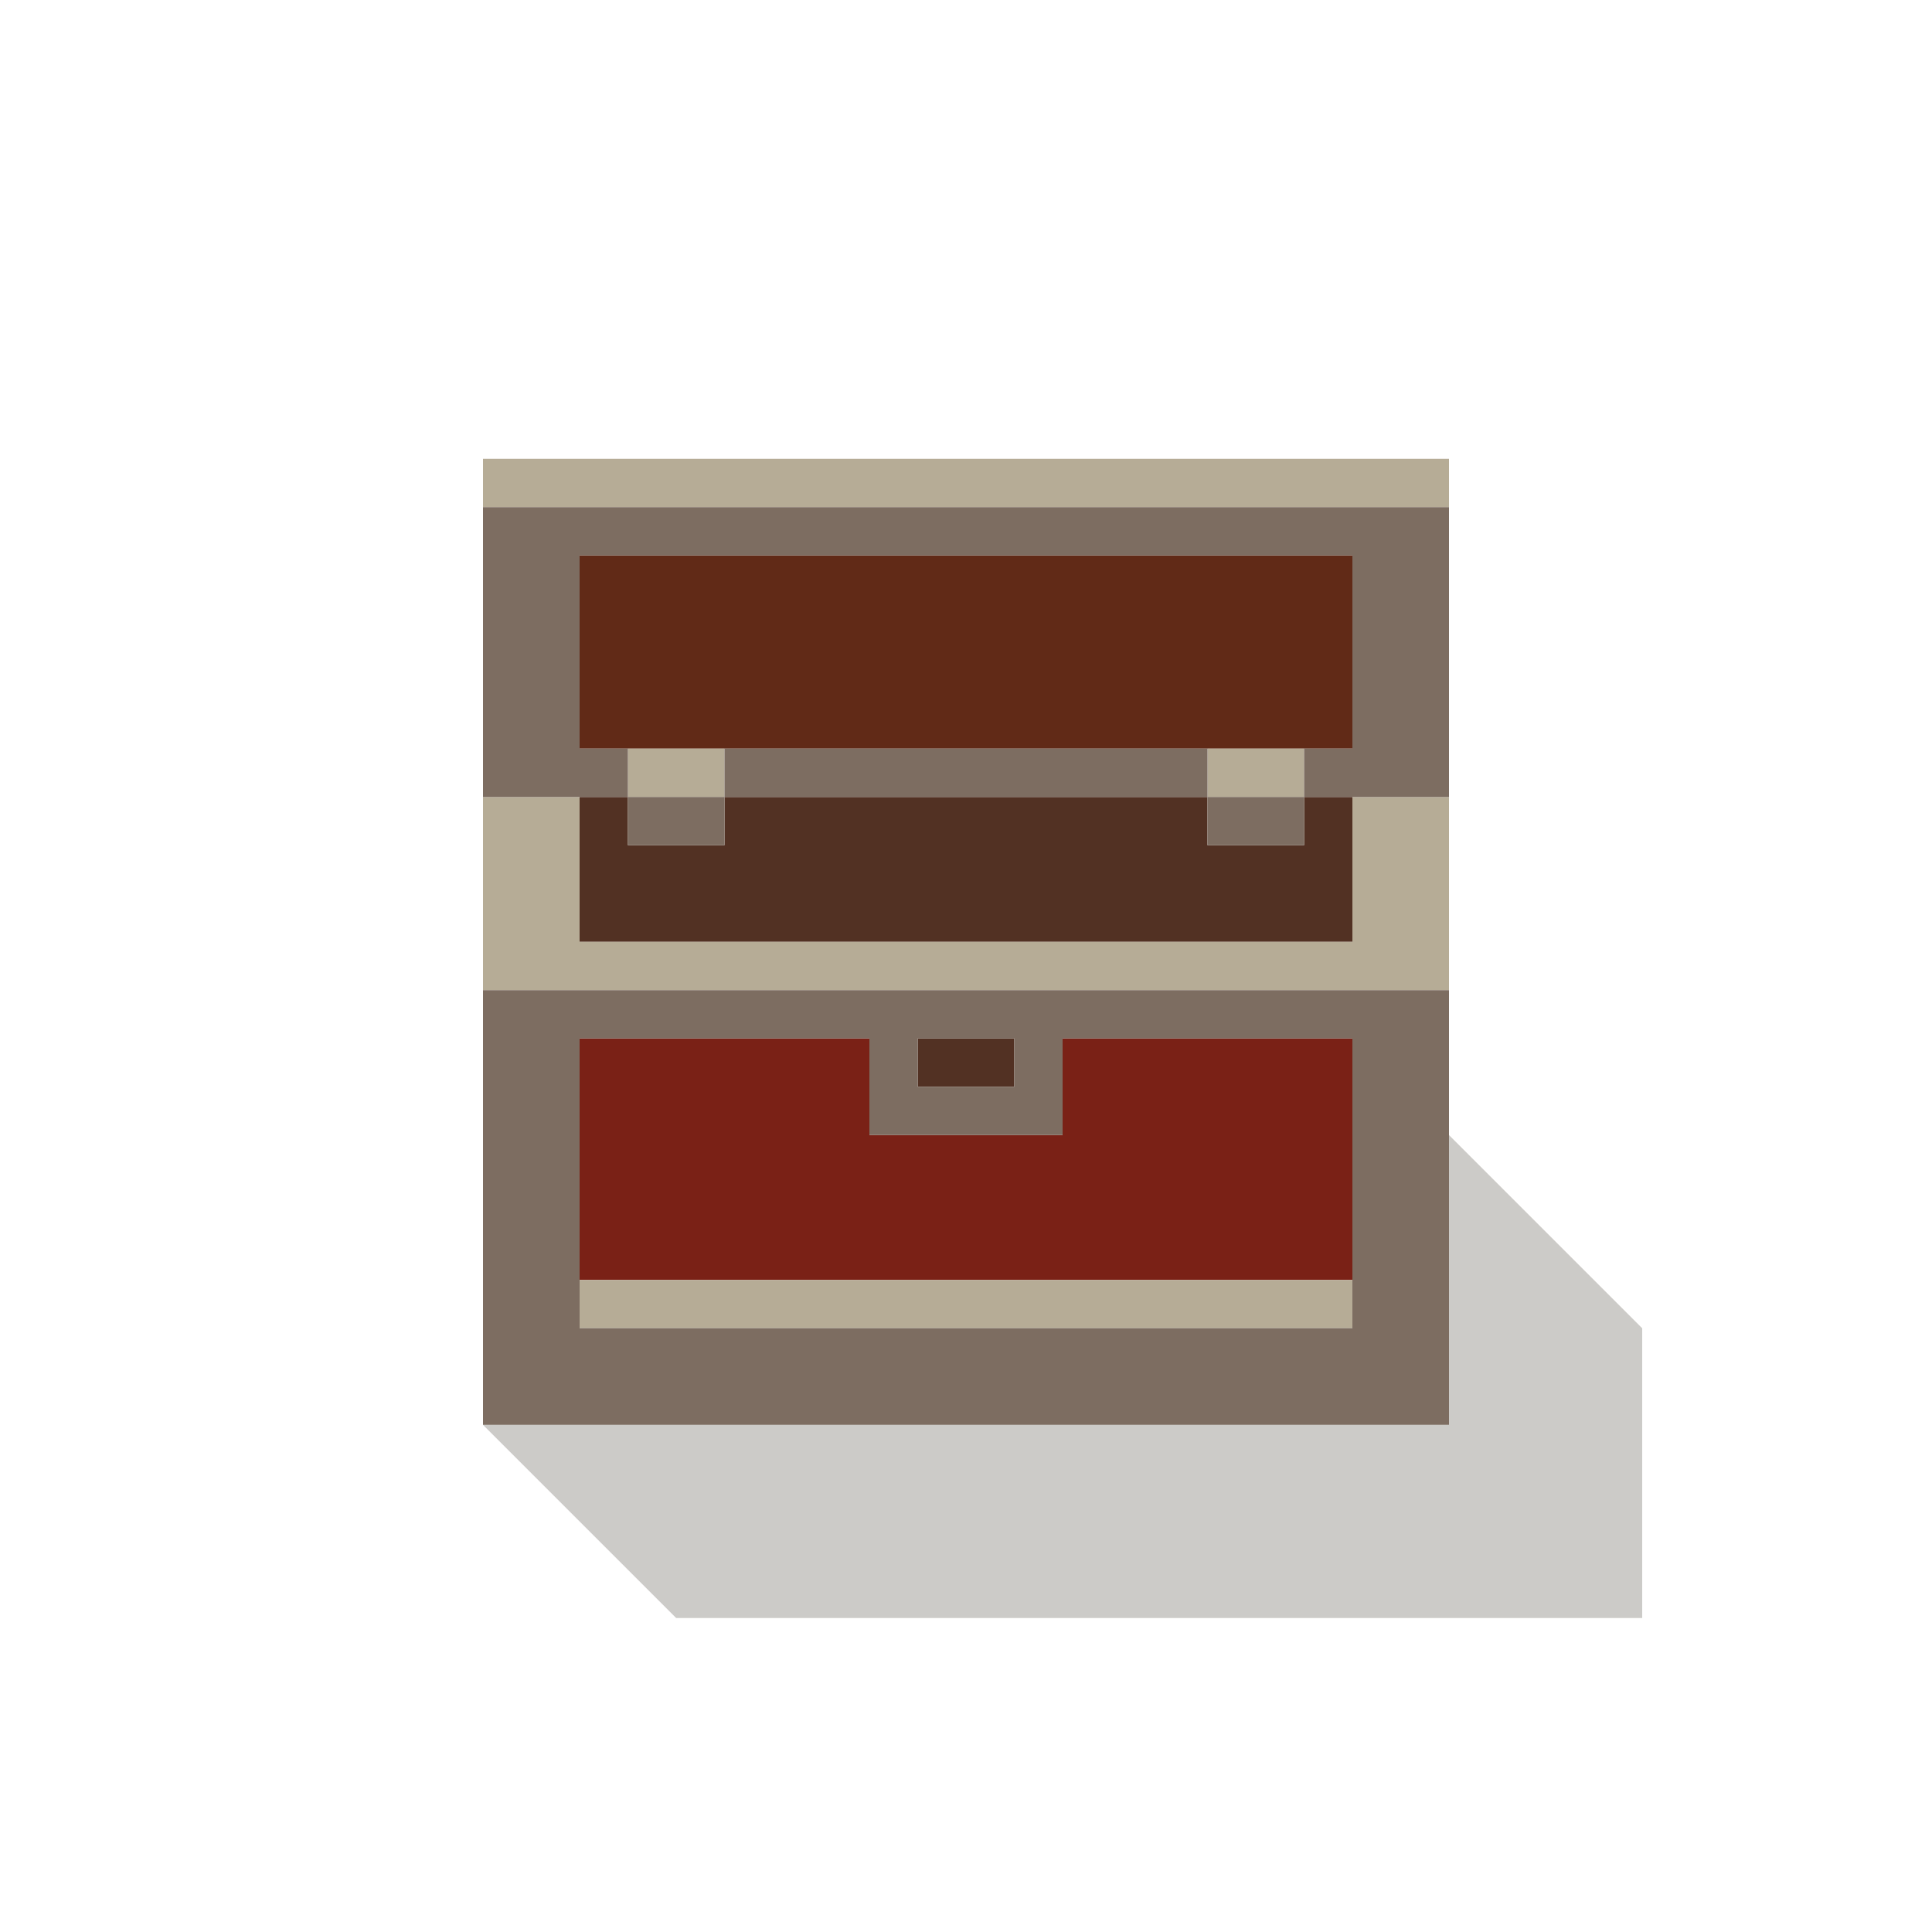
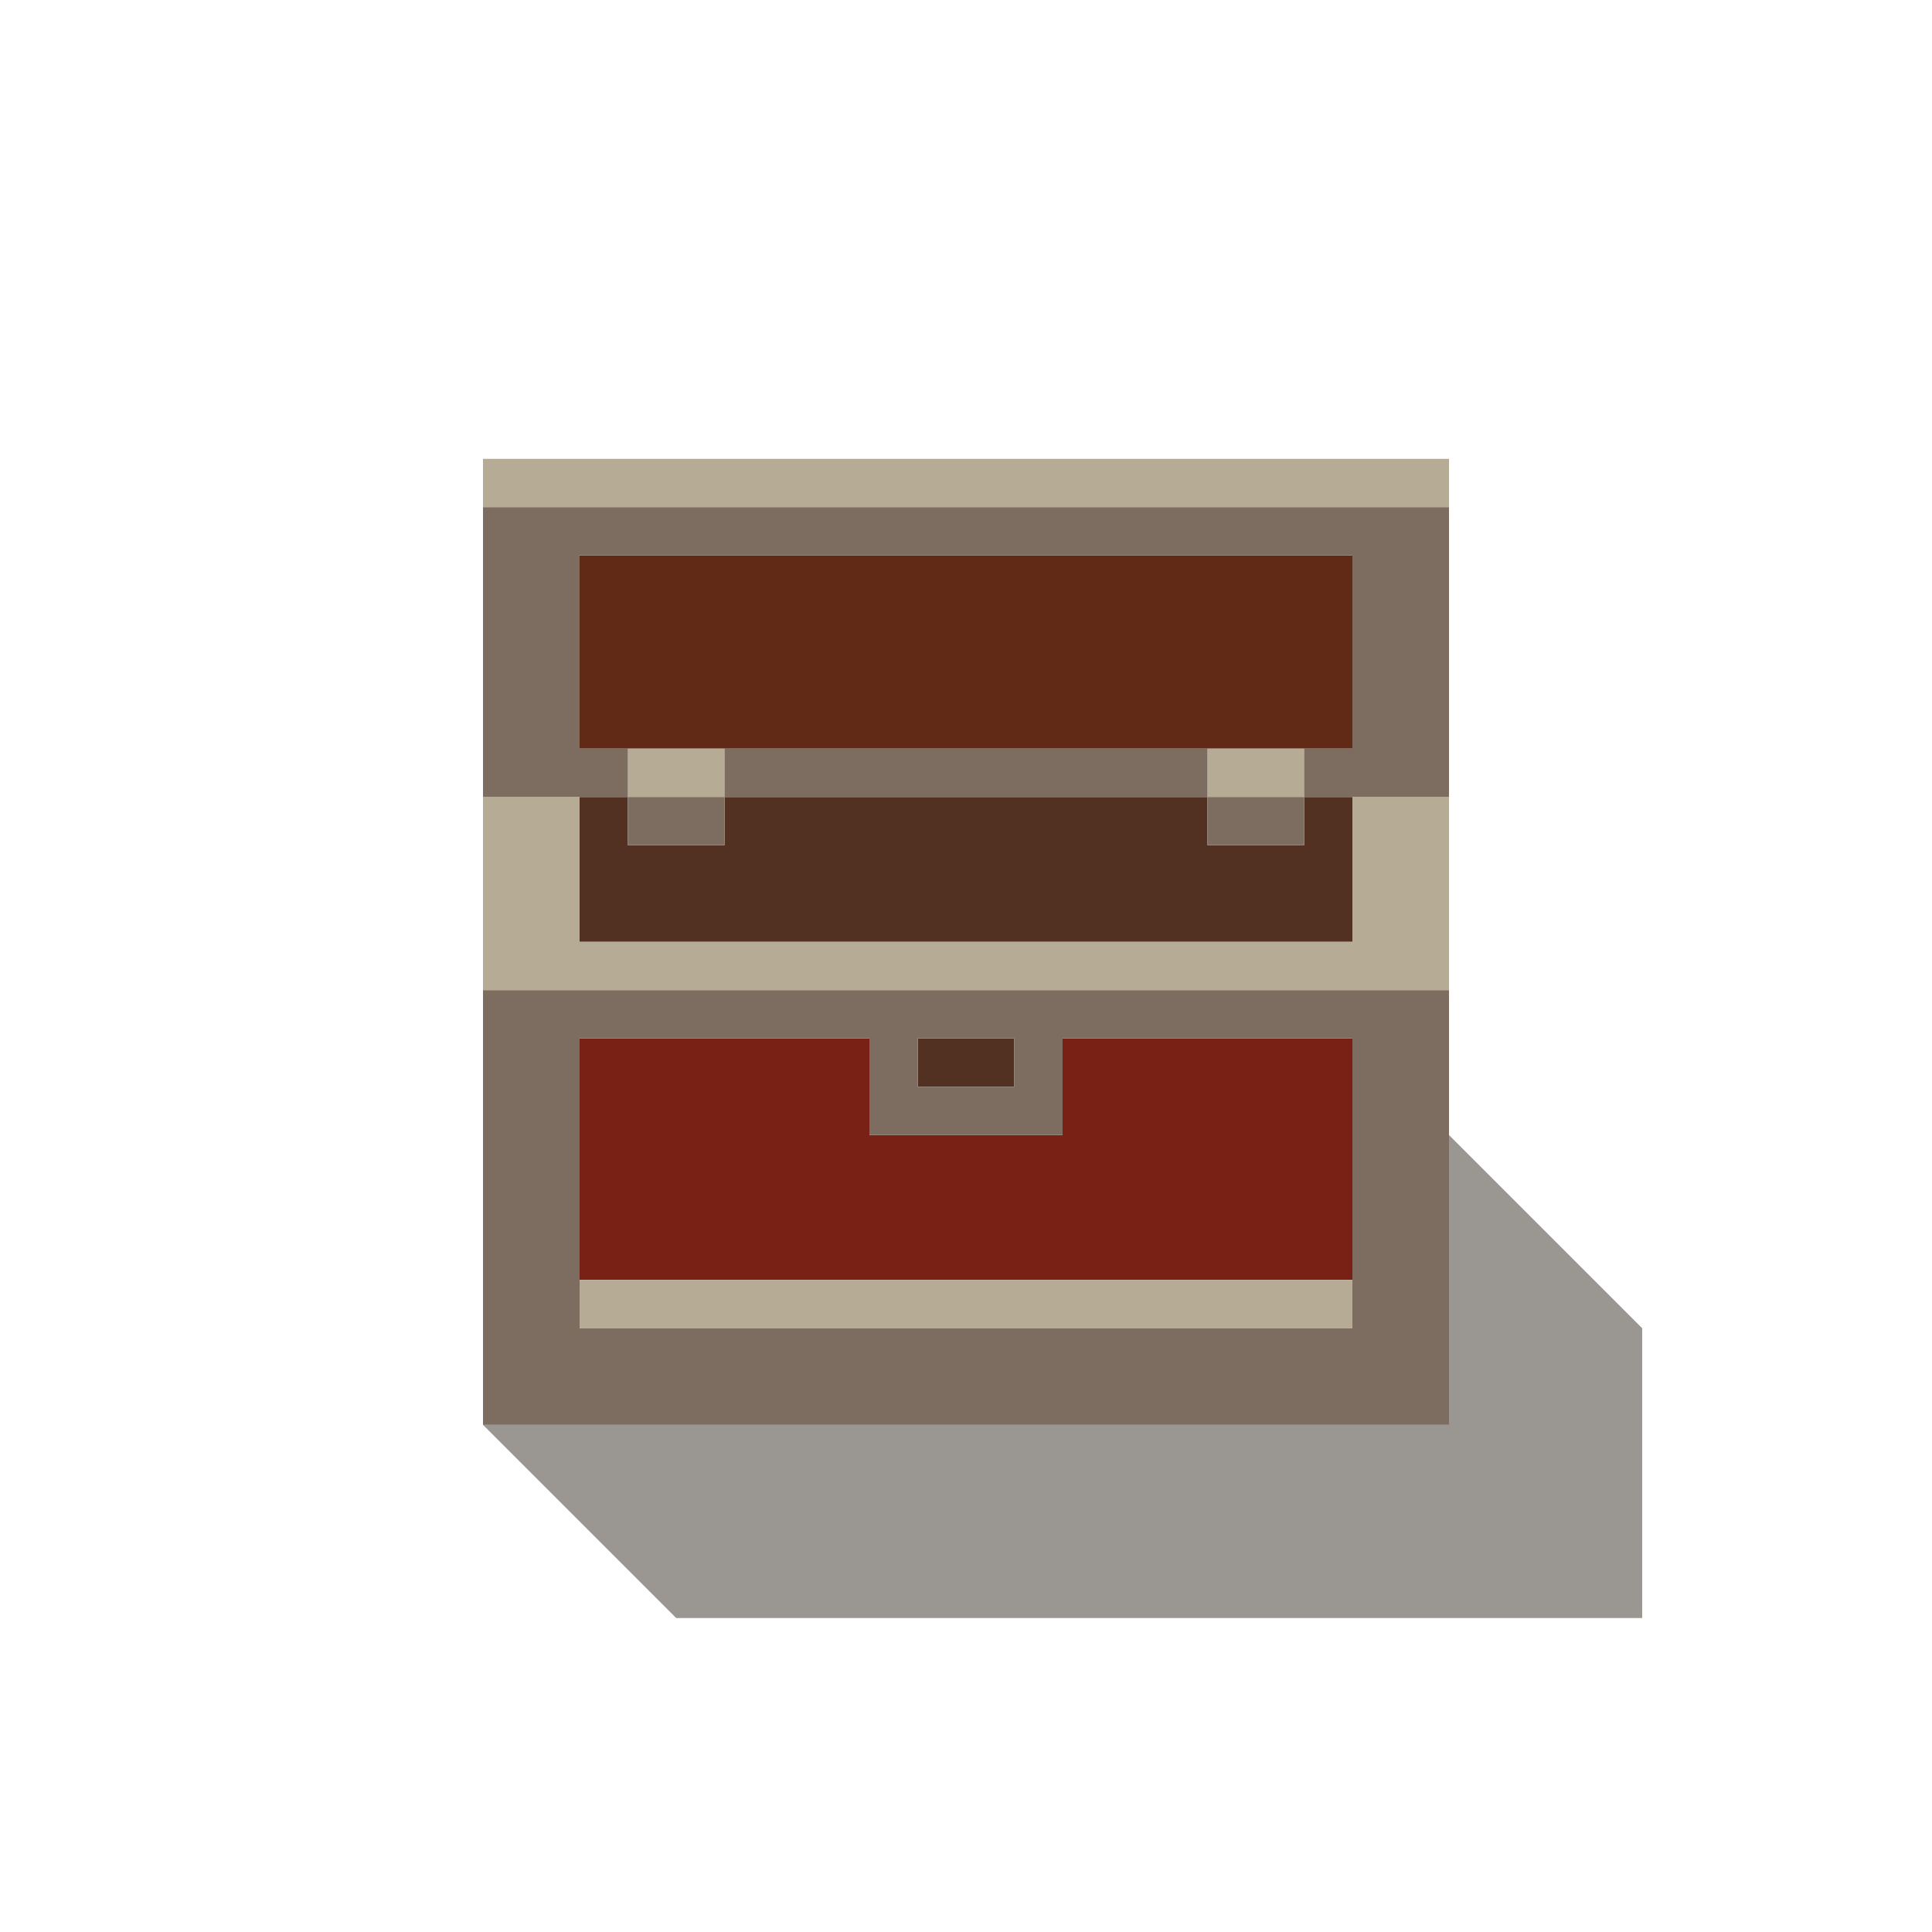
<svg xmlns="http://www.w3.org/2000/svg" enable-background="new 0 0 32 32" viewBox="0 0 32 32">
  <path d="m21.6 9.2c-4 0-8 0-12 0v3.2h12.8c0-1 0-2.2 0-3.2z" fill="#612a17" />
  <path d="m21.6 13.2v.8c-.4 0-1.2 0-1.6 0v-.8c-2.6 0-5.4 0-8 0v.8c-.4 0-1.2 0-1.6 0v-.8h-.8v2.4h12.8c0-.7 0-1.7 0-2.4z" fill="#523123" />
  <path d="m15.2 17.2v.8h1.6v-.8c-.4 0-1.2 0-1.6 0z" fill="#523123" />
  <path d="m21.6 17.2c-1.3 0-2.7 0-4 0v1.6c-1 0-2.2 0-3.2 0 0-.4 0-1.2 0-1.6-1.6 0-3.2 0-4.8 0v4h12.8c0-1.3 0-2.7 0-4z" fill="#7a2116" />
  <g fill="#b6ac96">
    <path d="m23.2 7.6c-5.1 0-10.1 0-15.2 0v.8h16v-.8z" />
    <path d="m22.4 13.2v2.4c-4.3 0-8.5 0-12.8 0 0-.7 0-1.7 0-2.4-.4 0-1.2 0-1.6 0v3.2h16c0-1 0-2.2 0-3.2-.4 0-1.2 0-1.6 0z" />
    <path d="m20.8 21.2c-3.7 0-7.5 0-11.2 0v.8h12.8v-.8c-.4 0-1.2 0-1.6 0z" />
    <path d="m21.6 13.2v-.8c-.4 0-1.2 0-1.6 0v.8z" />
    <path d="m12 13.2v-.8c-.4 0-1.2 0-1.6 0v.8z" />
  </g>
-   <path d="m23.2 8.4c-5.1 0-10.1 0-15.2 0v4.8h2.4v-.8h-.8c0-1 0-2.2 0-3.2h12.8v3.2h-.8v.8h2.4c0-1.6 0-3.2 0-4.8z" fill="#7d6d61" />
-   <path d="m22.4 16.4c-4.8 0-9.6 0-14.4 0v7.2h16c0-2.4 0-4.8 0-7.2-.4 0-1.2 0-1.6 0zm-6.4.8h.8v.8c-.4 0-1.2 0-1.6 0v-.8zm-5.6 0h4v1.6h3.2c0-.4 0-1.2 0-1.6h4.8v4.8c-4.3 0-8.5 0-12.8 0 0-1.6 0-3.2 0-4.8z" fill="#7d6d61" />
-   <path d="m20 13.2v.8h1.6v-.8c-.4 0-1.2 0-1.6 0z" fill="#7d6d61" />
-   <path d="m19.2 12.4c-2.4 0-4.8 0-7.2 0v.8h8v-.8z" fill="#7d6d61" />
-   <path d="m10.4 13.2v.8h1.6v-.8c-.4 0-1.2 0-1.6 0z" fill="#7d6d61" />
-   <path d="m26.4 21.2c-.7-.7-1.7-1.7-2.4-2.4v4.8c-5.3 0-10.7 0-16 0l3.2 3.2h16c0-1.6 0-3.2 0-4.8z" fill="#352e23" opacity=".25" />
+   <g fill="#7d6d61">
+     <path d="m23.2 8.4c-5.1 0-10.1 0-15.2 0v4.8h2.4v-.8h-.8c0-1 0-2.2 0-3.2h12.8v3.2h-.8v.8h2.4c0-1.6 0-3.2 0-4.8z" />
+     <path d="m22.4 16.4c-4.8 0-9.6 0-14.4 0v7.2h16c0-2.4 0-4.8 0-7.2-.4 0-1.2 0-1.6 0zm-6.4.8h.8v.8c-.4 0-1.2 0-1.6 0v-.8zm-5.6 0h4v1.6h3.2c0-.4 0-1.2 0-1.6h4.8v4.8c-4.3 0-8.5 0-12.8 0 0-1.6 0-3.2 0-4.8z" />
+     <path d="m20 13.2v.8h1.6v-.8c-.4 0-1.2 0-1.6 0z" />
+     <path d="m19.2 12.4c-2.4 0-4.8 0-7.2 0v.8h8v-.8z" />
+     <path d="m10.4 13.2v.8h1.6v-.8c-.4 0-1.2 0-1.6 0z" />
+   </g>
+   <path d="m26.4 21.2c-.7-.7-1.7-1.7-2.4-2.4v4.8c-5.3 0-10.7 0-16 0l3.2 3.2h16c0-1.6 0-3.2 0-4.8z" fill="#352e23" opacity=".5" />
</svg>
